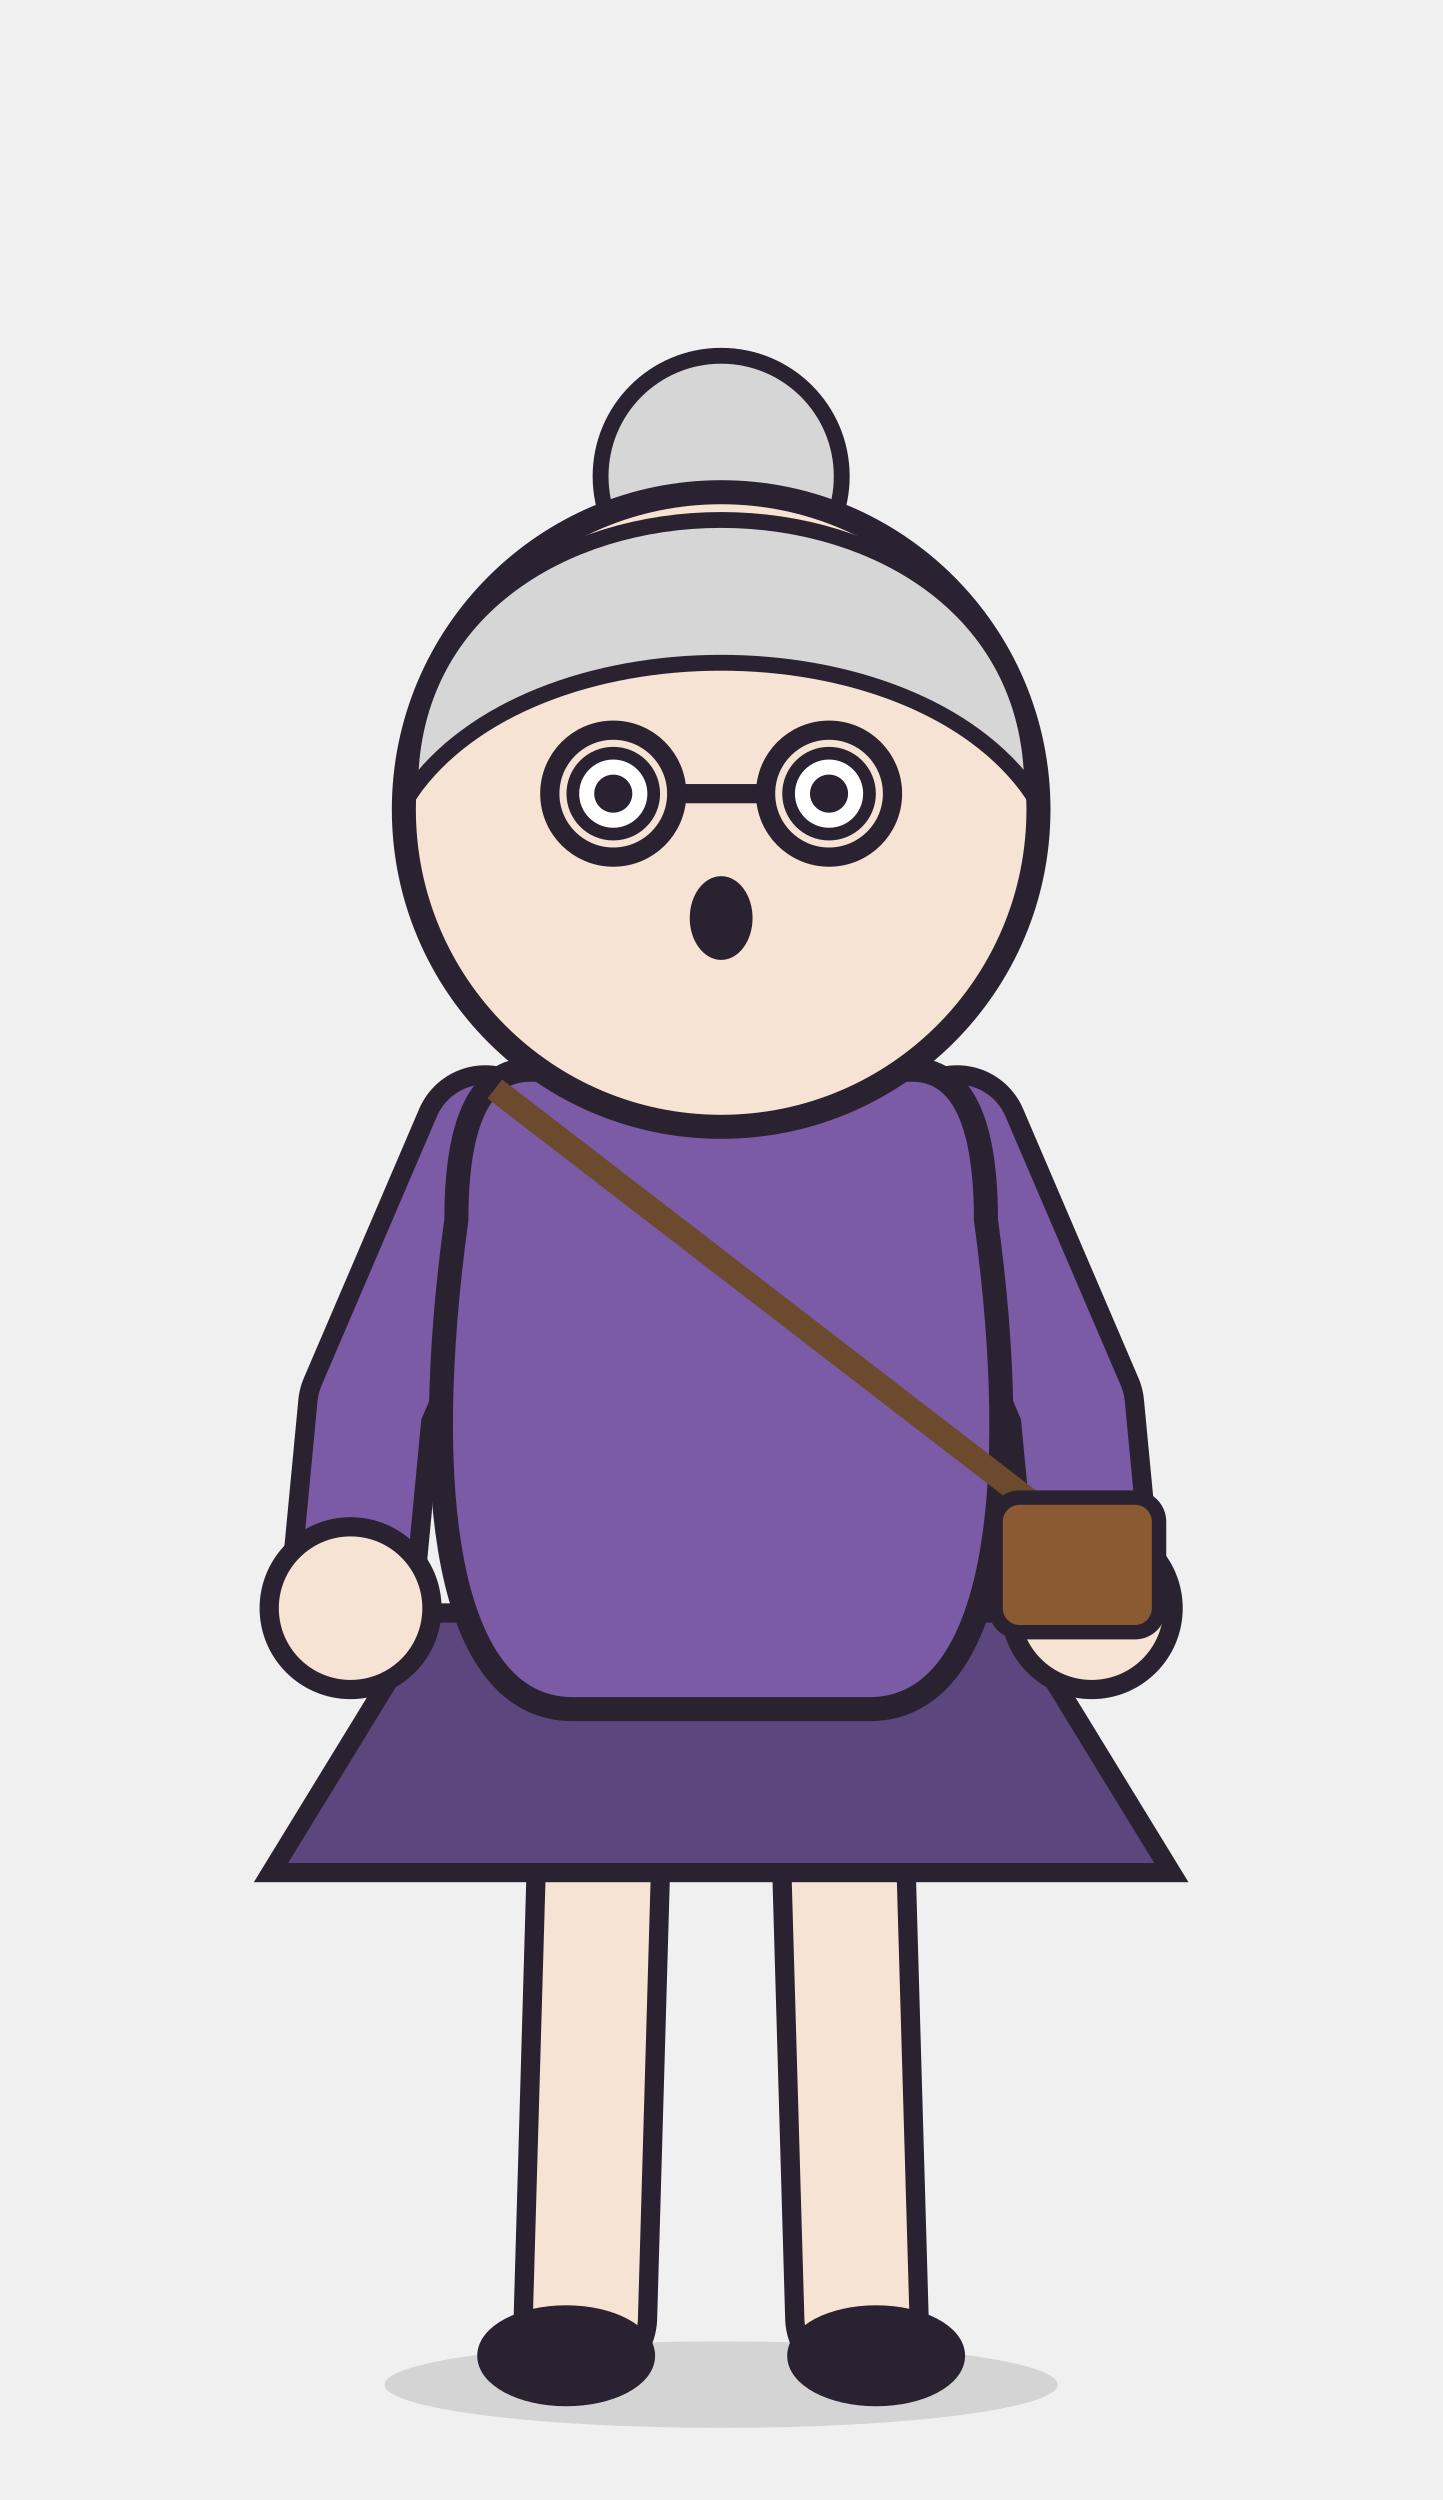
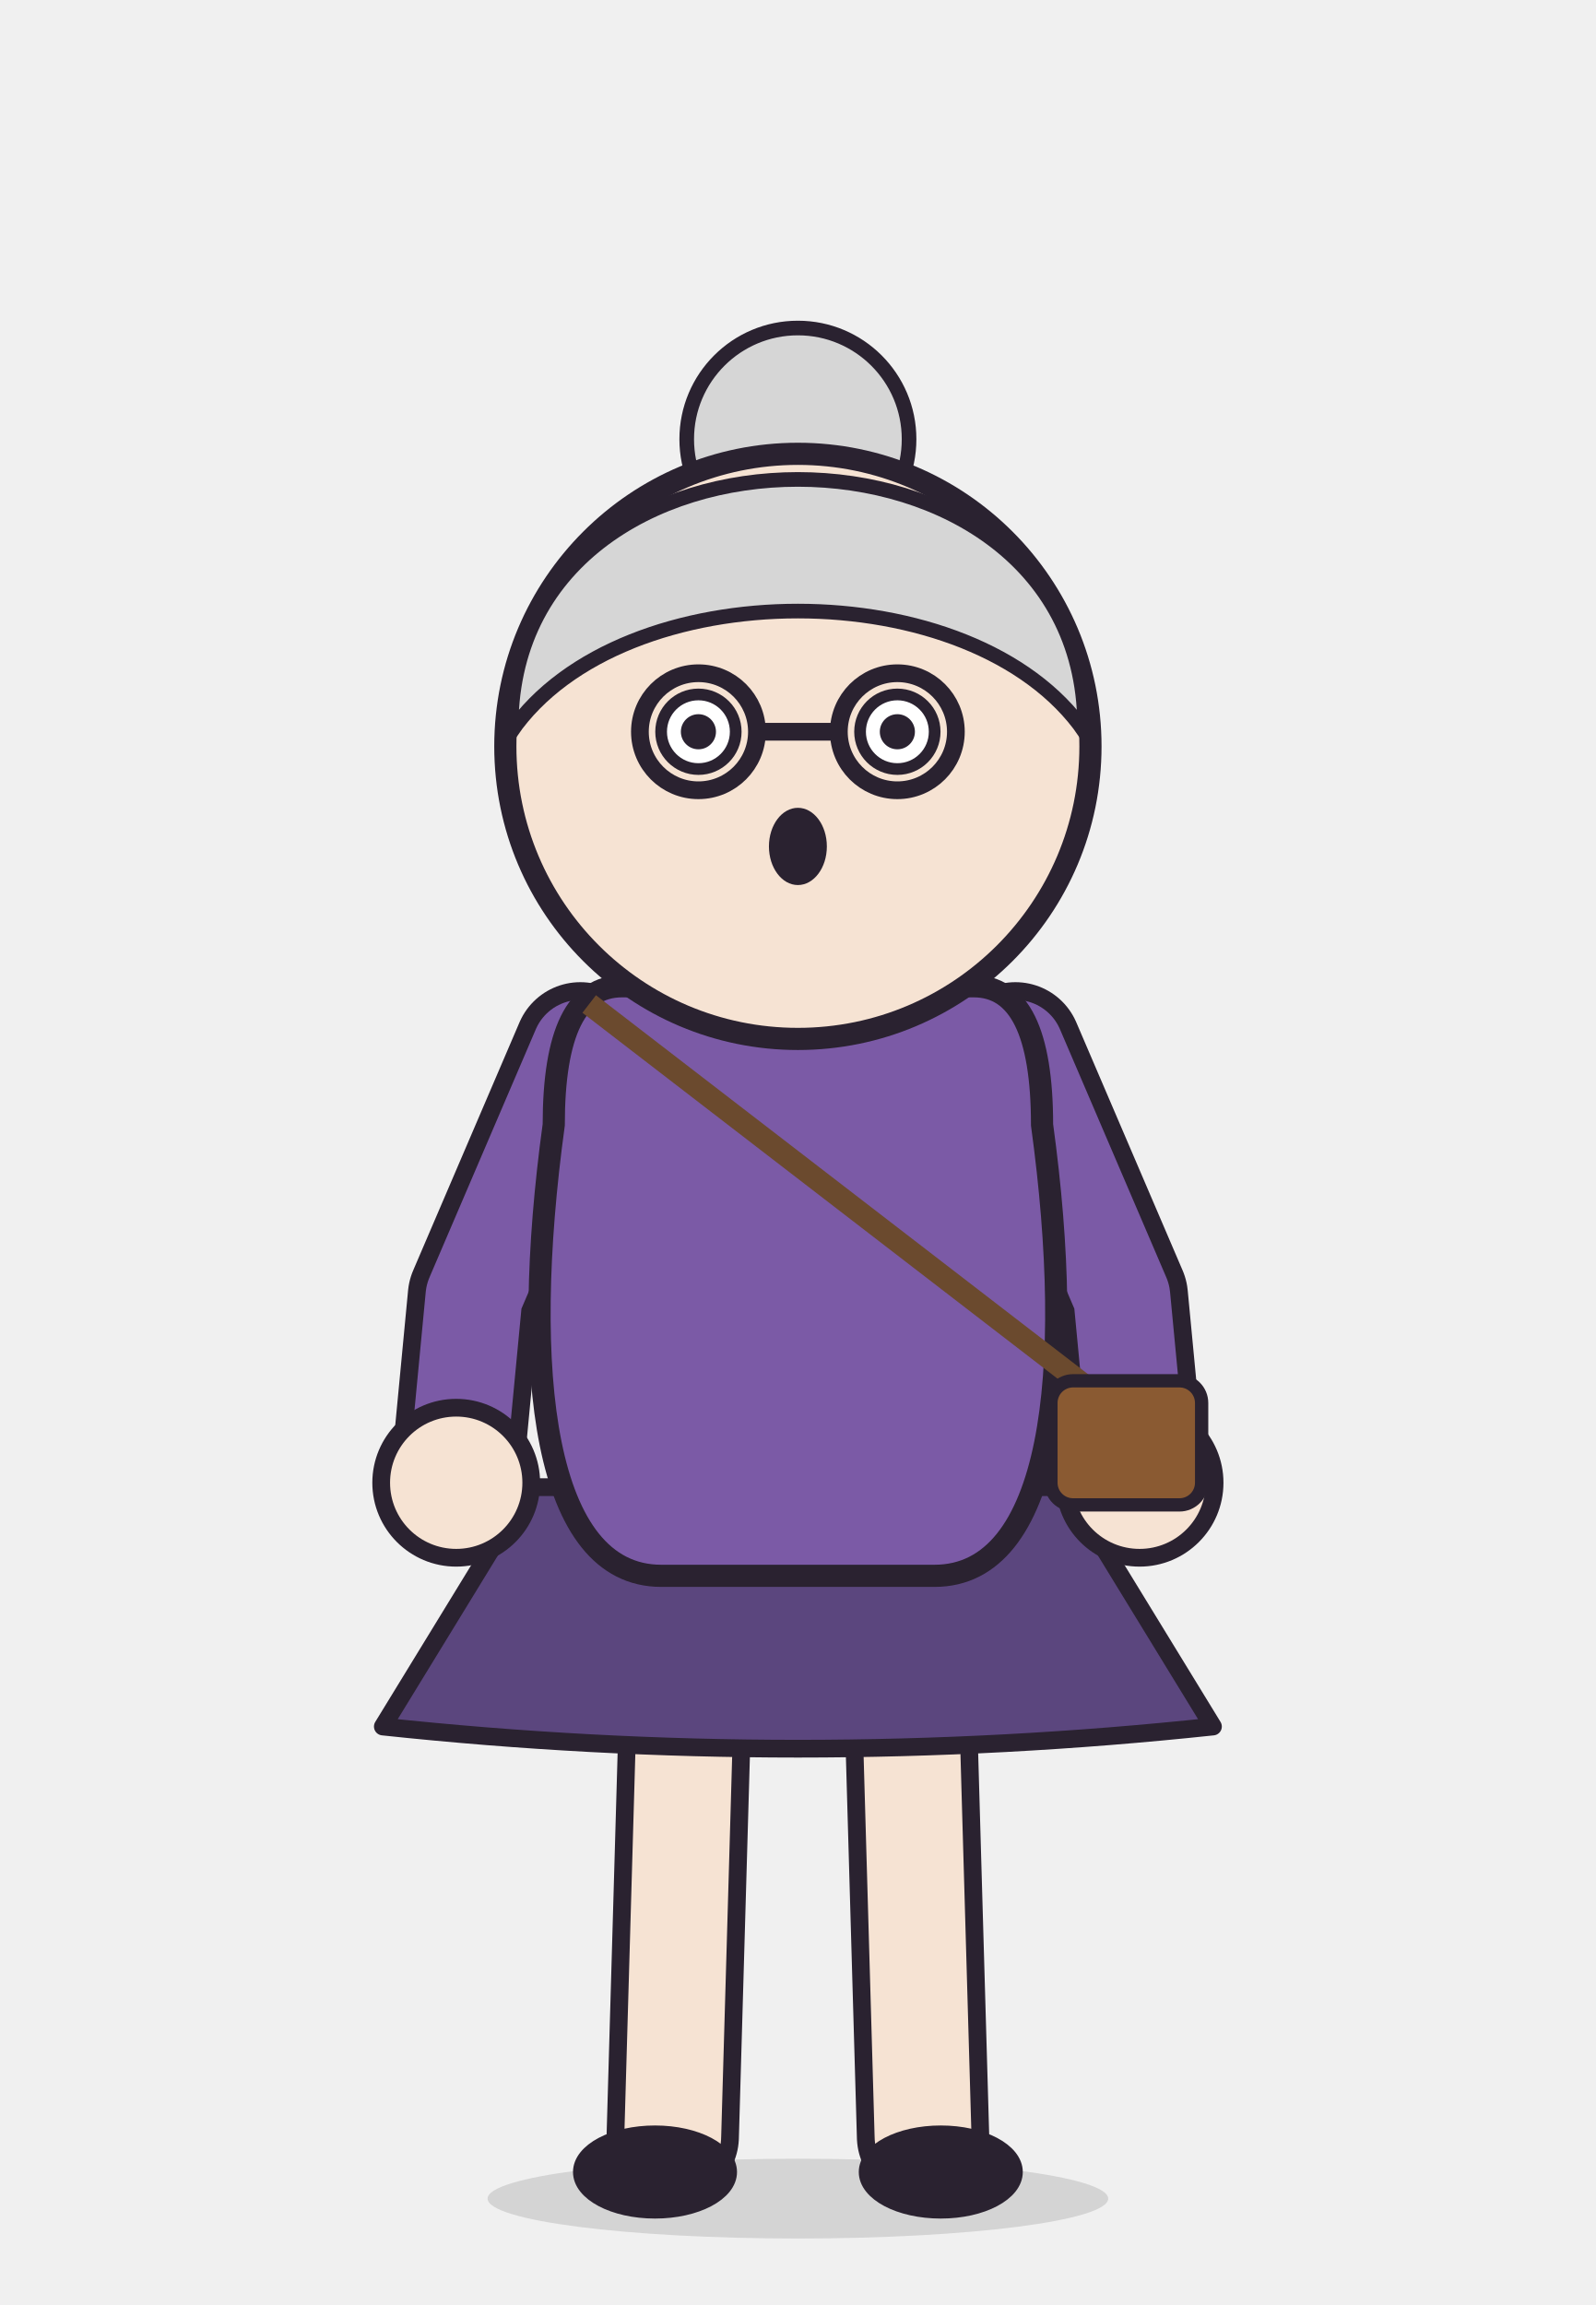
- <svg xmlns="http://www.w3.org/2000/svg" viewBox="0 0 300 520" width="300" height="520">
-   <ellipse cx="150" cy="496" rx="70" ry="9" fill="#000" opacity="0.12" />
-   <path d="M125.765 343.5 L121.765 482 M174.235 343.5 L178.235 482" stroke="#2a2230" stroke-width="29.85" stroke-linecap="round" stroke-linejoin="round" fill="none" />
-   <path d="M125.765 343.5 L121.765 482 M174.235 343.5 L178.235 482" stroke="#f6e3d3" stroke-width="21.85" stroke-linecap="round" stroke-linejoin="round" fill="none" />
-   <ellipse cx="117.765" cy="490" rx="17" ry="9" fill="#2a2230" stroke="#2a2230" stroke-width="3" />
-   <ellipse cx="182.235" cy="490" rx="17" ry="9" fill="#2a2230" stroke="#2a2230" stroke-width="3" />
-   <path d="M89.412 335.5 L56.364 389.5 H243.636 L210.588 335.5 z" fill="#5b467e" stroke="#2a2230" stroke-width="4" />
-   <path d="M100.92 236.5 L76.92 292.5 L72.92 334.5" stroke="#2a2230" stroke-width="29.85" stroke-linecap="round" stroke-linejoin="round" fill="none" />
-   <path d="M100.92 236.5 L76.92 292.5 L72.92 334.5" stroke="#7b5aa6" stroke-width="21.85" stroke-linecap="round" stroke-linejoin="round" fill="none" />
-   <path d="M199.08 236.5 L223.08 292.5 L227.08 334.5" stroke="#2a2230" stroke-width="29.85" stroke-linecap="round" stroke-linejoin="round" fill="none" />
-   <path d="M199.08 236.5 L223.08 292.5 L227.08 334.5" stroke="#7b5aa6" stroke-width="21.85" stroke-linecap="round" stroke-linejoin="round" fill="none" />
-   <circle cx="72.92" cy="334.5" r="16.925" fill="#f6e3d3" stroke="#2a2230" stroke-width="4" />
-   <circle cx="227.08" cy="334.5" r="16.925" fill="#f6e3d3" stroke="#2a2230" stroke-width="4" />
-   <path d="M110.342 222.5 Q94.92 222.5 94.92 253.75 C87.209 310 92.717 355.5 119.155 355.5 H180.845 C207.283 355.5 212.791 310 205.08 253.75 Q205.08 222.5 189.658 222.5 z" fill="#7b5aa6" stroke="#2a2230" stroke-width="5" />
-   <path d="M102.92 226.5 L221.08 317.5" stroke="#6b4a2e" stroke-width="5" />
-   <rect x="207.08" y="311.5" width="34" height="28" rx="5" fill="#8a5a32" stroke="#2a2230" stroke-width="3" />
-   <circle cx="150" cy="99.08" r="25.08" fill="#d6d6d6" stroke="#2a2230" stroke-width="3.3" />
-   <circle cx="150" cy="168.38" r="66" fill="#f6e3d3" stroke="#2a2230" stroke-width="5" />
-   <path d="M85.32 165.08 C84 89.18, 216 89.18, 214.68 165.08 C189.6 128.78, 110.4 128.78, 85.32 165.08 z" fill="#d6d6d6" stroke="#2a2230" stroke-width="3.3" />
-   <circle cx="127.56" cy="165.08" r="13.2" fill="none" stroke="#2a2230" stroke-width="4" />
-   <circle cx="172.44" cy="165.08" r="13.2" fill="none" stroke="#2a2230" stroke-width="4" />
-   <path d="M140.76 165.08 h18.48" stroke="#2a2230" stroke-width="4" />
-   <circle cx="127.56" cy="165.08" r="8.415" fill="#fff" stroke="#2a2230" stroke-width="2.64" />
-   <circle cx="172.44" cy="165.08" r="8.415" fill="#fff" stroke="#2a2230" stroke-width="2.64" />
-   <circle cx="127.56" cy="165.08" r="3.96" fill="#2a2230" />
-   <circle cx="172.44" cy="165.08" r="3.96" fill="#2a2230" />
-   <ellipse cx="150" cy="190.952" rx="6.534" ry="8.712" fill="#2a2230" />
+ <svg xmlns="http://www.w3.org/2000/svg" viewBox="0 0 360 520" width="360" height="520">
+   <ellipse cx="180" cy="496" rx="70" ry="9" fill="#000" opacity="0.12" />
+   <path d="M155.765 343.5 L151.765 482 M204.235 343.5 L208.235 482" stroke="#2a2230" stroke-width="29.85" stroke-linecap="round" stroke-linejoin="round" fill="none" />
+   <path d="M155.765 343.5 L151.765 482 M204.235 343.5 L208.235 482" stroke="#f6e3d3" stroke-width="21.85" stroke-linecap="round" stroke-linejoin="round" fill="none" />
+   <ellipse cx="147.765" cy="490" rx="17" ry="9" fill="#2a2230" stroke="#2a2230" stroke-width="3" />
+   <ellipse cx="212.235" cy="490" rx="17" ry="9" fill="#2a2230" stroke="#2a2230" stroke-width="3" />
+   <path d="M119.412 335.5 L86.364 389.5 Q180 399.5 273.636 389.5 L240.588 335.5 z" fill="#5b467e" stroke="#2a2230" stroke-width="4" stroke-linejoin="round" />
+   <path d="M130.92 236.5 L106.92 292.5 L102.92 334.5" stroke="#2a2230" stroke-width="29.85" stroke-linecap="round" stroke-linejoin="round" fill="none" />
+   <path d="M130.92 236.5 L106.92 292.5 L102.92 334.5" stroke="#7b5aa6" stroke-width="21.85" stroke-linecap="round" stroke-linejoin="round" fill="none" />
+   <path d="M229.08 236.5 L253.08 292.5 L257.08 334.5" stroke="#2a2230" stroke-width="29.85" stroke-linecap="round" stroke-linejoin="round" fill="none" />
+   <path d="M229.08 236.5 L253.08 292.5 L257.08 334.5" stroke="#7b5aa6" stroke-width="21.85" stroke-linecap="round" stroke-linejoin="round" fill="none" />
+   <circle cx="102.92" cy="334.5" r="16.925" fill="#f6e3d3" stroke="#2a2230" stroke-width="4" />
+   <circle cx="257.08" cy="334.5" r="16.925" fill="#f6e3d3" stroke="#2a2230" stroke-width="4" />
+   <clipPath id="t9">
+     <path d="M140.342 222.5 Q124.92 222.5 124.92 253.75 C117.209 310 122.717 355.5 149.155 355.5 H210.845 C237.283 355.5 242.791 310 235.08 253.75 Q235.08 222.5 219.658 222.5 z" />
+   </clipPath>
+   <path d="M140.342 222.5 Q124.92 222.5 124.92 253.75 C117.209 310 122.717 355.5 149.155 355.5 H210.845 C237.283 355.5 242.791 310 235.08 253.75 Q235.08 222.5 219.658 222.5 z" fill="#7b5aa6" />
+   <g clip-path="url(#t9)" />
+   <path d="M140.342 222.5 Q124.92 222.5 124.92 253.75 C117.209 310 122.717 355.5 149.155 355.5 H210.845 C237.283 355.5 242.791 310 235.08 253.75 Q235.08 222.5 219.658 222.5 z" fill="none" stroke="#2a2230" stroke-width="5" />
+   <path d="M132.92 226.5 L251.08 317.5" stroke="#6b4a2e" stroke-width="5" />
+   <rect x="237.08" y="311.5" width="34" height="28" rx="5" fill="#8a5a32" stroke="#2a2230" stroke-width="3" />
+   <circle cx="180" cy="99.08" r="25.08" fill="#d6d6d6" stroke="#2a2230" stroke-width="3.3" />
+   <circle cx="180" cy="168.38" r="66" fill="#f6e3d3" stroke="#2a2230" stroke-width="5" />
+   <path d="M115.32 165.08 C114 89.18, 246 89.18, 244.68 165.08 C219.6 128.78, 140.4 128.78, 115.32 165.08 z" fill="#d6d6d6" stroke="#2a2230" stroke-width="3.3" />
+   <circle cx="157.56" cy="165.08" r="13.2" fill="none" stroke="#2a2230" stroke-width="4" />
+   <circle cx="202.44" cy="165.08" r="13.2" fill="none" stroke="#2a2230" stroke-width="4" />
+   <path d="M170.76 165.08 h18.48" stroke="#2a2230" stroke-width="4" />
+   <circle cx="157.56" cy="165.08" r="8.415" fill="#fff" stroke="#2a2230" stroke-width="2.64" />
+   <circle cx="202.44" cy="165.08" r="8.415" fill="#fff" stroke="#2a2230" stroke-width="2.64" />
+   <circle cx="157.56" cy="165.08" r="3.96" fill="#2a2230" />
+   <circle cx="202.44" cy="165.08" r="3.96" fill="#2a2230" />
+   <ellipse cx="180" cy="190.952" rx="6.534" ry="8.712" fill="#2a2230" />
</svg>
